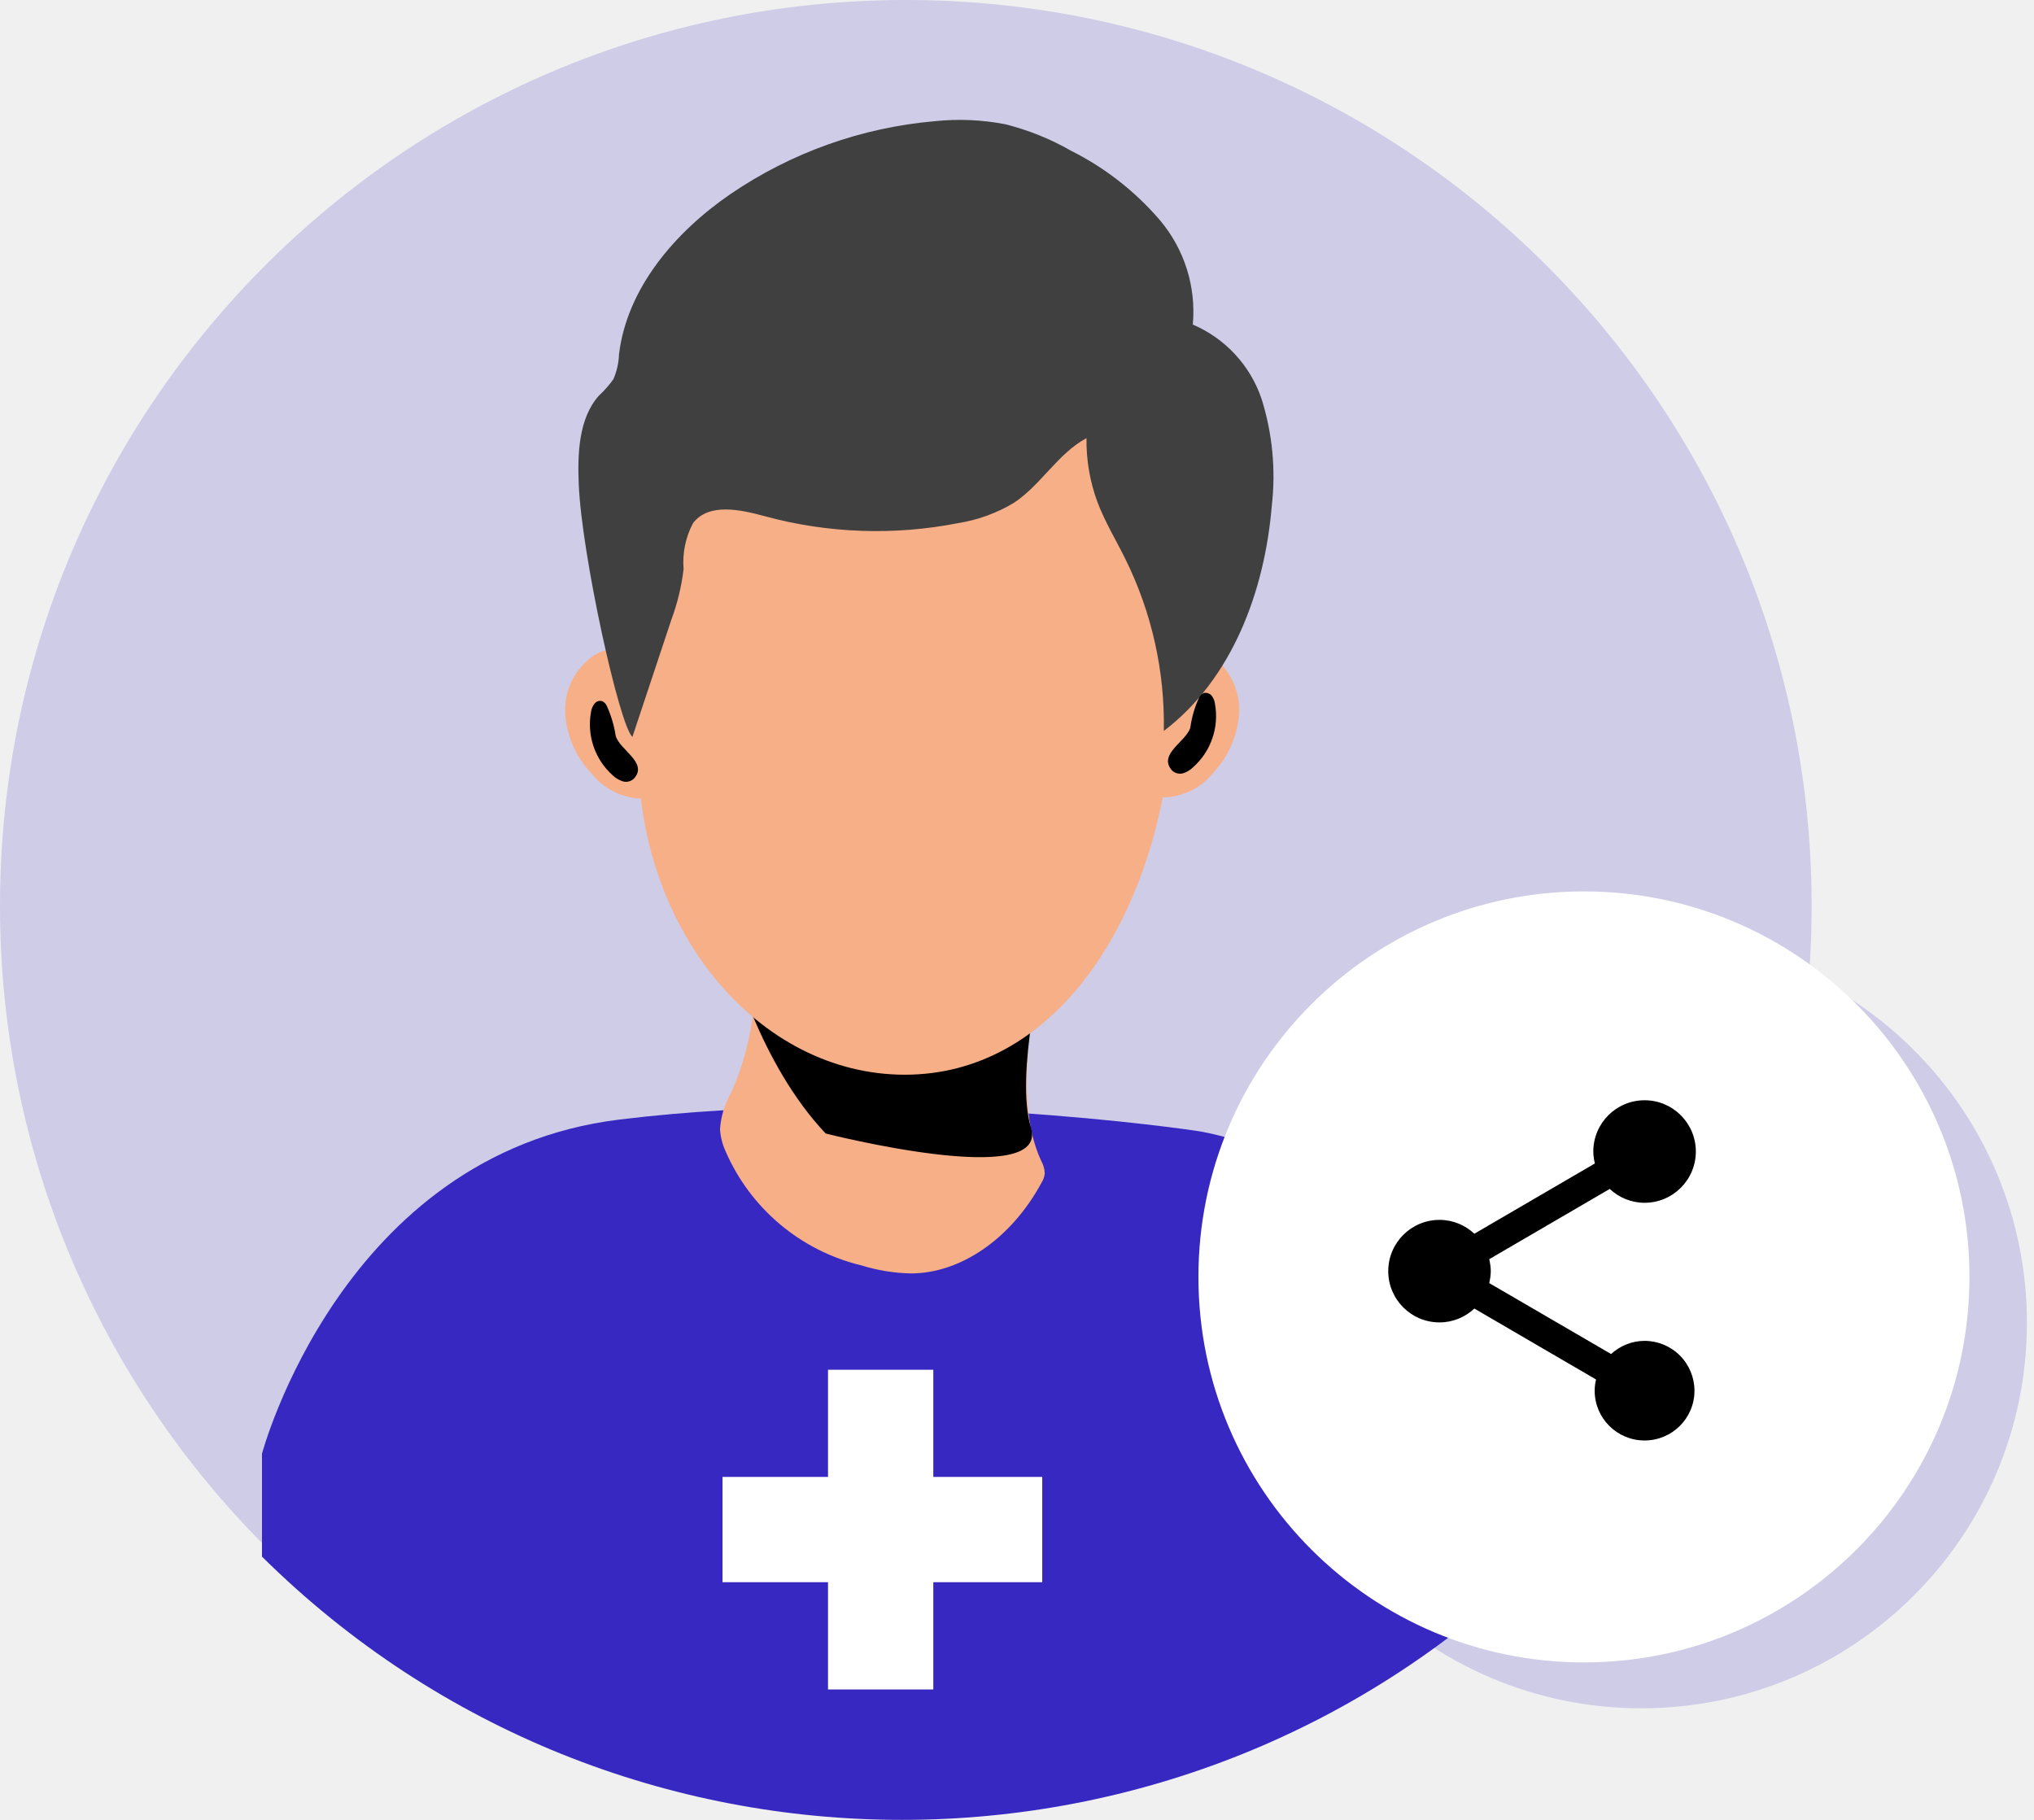
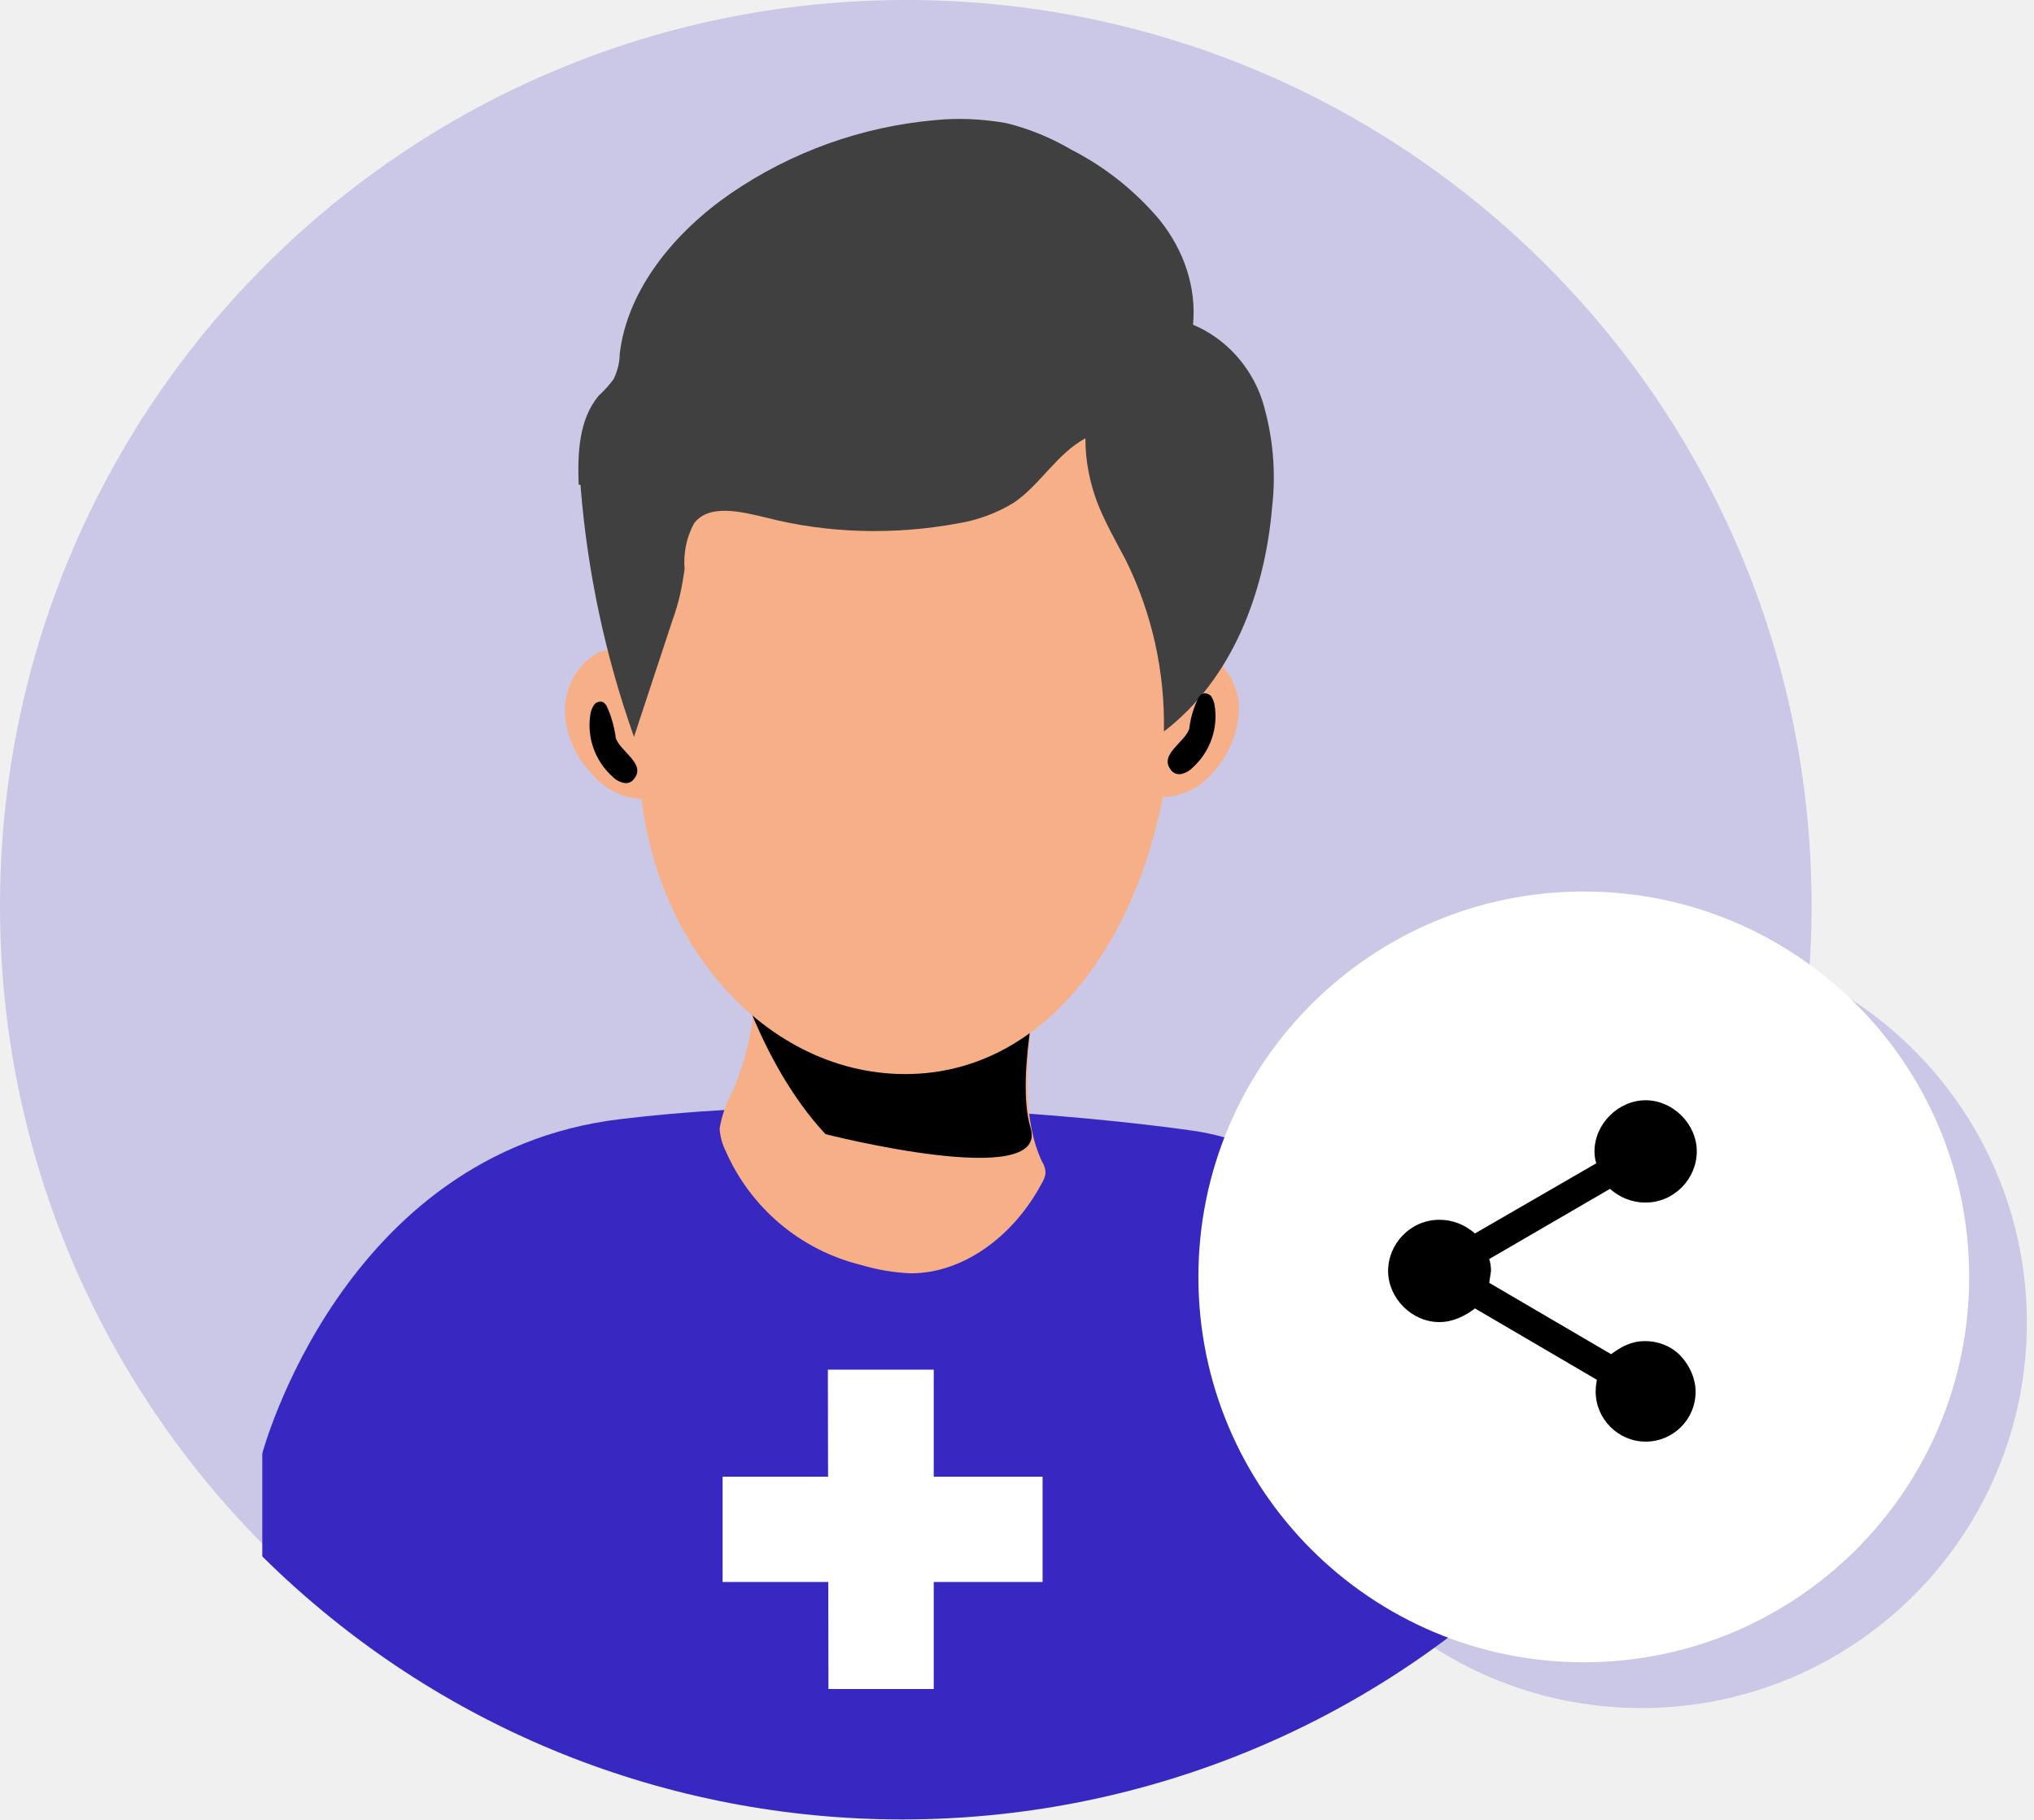
- <svg xmlns="http://www.w3.org/2000/svg" style="isolation:isolate" viewBox="0 0 342 306" width="342pt" height="306pt">
+ <svg xmlns="http://www.w3.org/2000/svg" viewBox="0 0 342 306" width="456" height="408">
  <defs>
-     <clipPath id="_clipPath_ldGtYfVSH26ZQRR3iFj6VjDJMmaba3vY">
-       <rect width="342" height="306" />
+     <clipPath id="A">
+       <path d="M0 0h342v306H0z" />
    </clipPath>
  </defs>
-   <g clip-path="url(#_clipPath_ldGtYfVSH26ZQRR3iFj6VjDJMmaba3vY)">
-     <g opacity="0.18">
-       <path d=" M 304.611 152.947 C 304.258 236.938 235.978 304.789 151.986 304.613 C 67.995 304.436 0 236.298 0 152.306 C 0 68.315 67.995 0.177 151.986 0 C 235.978 -0.176 304.258 67.675 304.611 151.666 L 304.611 152.947 Z " fill="rgb(54,40,193)" />
+   <g clip-path="url(#A)">
+     <g opacity=".2">
+       <path d="M304.6 153c-.4 84-68.6 151.8-152.6 151.7S0 236.3 0 152.3 68 .2 152 0s152.3 67.7 152.6 151.7v1.3z" fill="#3628c1" />
    </g>
-     <path d=" M 107.309 110.819 C 105.943 109.815 104.299 109.261 102.604 109.232 C 101.609 109.338 100.654 109.682 99.819 110.234 C 96.658 112.421 94.847 116.084 95.03 119.924 C 95.27 123.731 96.848 127.33 99.485 130.087 C 101.441 132.543 104.343 134.06 107.476 134.264 C 108.023 134.29 108.565 134.154 109.036 133.874 C 109.81 133.074 110.197 131.975 110.094 130.867 C 110.316 126.774 110.567 122.513 110.79 118.56 C 111.012 114.606 111.096 113.214 107.309 110.819 Z " fill="rgb(247,175,135)" />
-     <path d=" M 196.104 110.735 C 197.456 109.729 199.095 109.182 200.781 109.176 C 201.783 109.253 202.745 109.599 203.566 110.179 C 206.685 112.339 208.489 115.938 208.355 119.729 C 208.155 123.519 206.627 127.117 204.039 129.892 C 202.083 132.348 199.181 133.865 196.048 134.069 C 195.502 134.083 194.963 133.948 194.489 133.679 C 193.724 132.948 193.308 131.924 193.347 130.867 C 193.096 126.774 192.874 122.513 192.623 118.56 C 192.373 114.606 192.317 113.13 196.104 110.735 Z " fill="rgb(247,175,135)" />
-     <path d=" M 259.282 257.195 L 259.282 261.733 C 199.676 320.756 103.653 320.756 44.048 261.733 L 44.048 244.442 C 44.048 244.442 57.469 193.989 104.107 188.253 C 150.746 182.517 201.171 190.146 201.171 190.146 C 201.171 190.146 250.371 196.55 259.282 257.195 Z " fill="rgb(54,40,193)" />
-     <path d=" M 122.93 183.77 C 121.844 185.631 121.206 187.718 121.064 189.868 C 121.145 191.139 121.456 192.384 121.983 193.543 C 126.147 203.172 134.591 210.287 144.787 212.756 C 147.494 213.599 150.306 214.058 153.14 214.12 C 161.494 214.12 170.014 208.301 175.109 198.889 C 175.417 198.411 175.608 197.868 175.666 197.302 C 175.64 196.57 175.439 195.854 175.081 195.214 C 171.907 188.392 172.464 179.566 173.327 171.547 C 173.435 170.877 173.388 170.191 173.188 169.542 C 172.931 169.067 172.503 168.709 171.991 168.539 C 166.422 166.228 160.575 167.648 154.839 167.426 C 146.848 167.119 139.079 163.472 131.088 163.444 C 127.524 163.444 127.246 164.781 126.744 169.236 C 126.261 174.254 124.973 179.161 122.93 183.77 L 122.93 183.77 Z " fill="rgb(247,175,135)" />
-     <linearGradient id="_lgradient_3" x1="0.174" y1="1.15" x2="1.131" y2="-0.207" gradientTransform="matrix(52.597,0,0,33.887,123.041,160.687)" gradientUnits="userSpaceOnUse">
-       <stop offset="0%" stop-opacity="1" style="stop-color:rgb(0,0,0)" />
-       <stop offset="100%" stop-opacity="1" style="stop-color:rgb(0,0,0)" />
+     <g fill="#f7af87">
+       <path d="M107.3 110.8c-1.4-1-3-1.6-4.7-1.6-1 .1-2 .5-2.8 1-3.2 2.2-5 6-4.8 9.7.2 3.8 1.8 7.4 4.5 10.2 2 2.5 5 4 8 4.2.5 0 1-.1 1.6-.4.8-.8 1.2-2 1-3l.7-12.3c.2-4 .3-5.3-3.5-7.7zm88.7-.1c1.4-1 3-1.6 4.7-1.6 1 .1 2 .4 2.8 1 3 2.2 5 5.8 4.8 9.5-.2 3.8-1.7 7.4-4.3 10.2-2 2.5-5 4-8 4.2a3 3 0 0 1-1.6-.4c-.8-.7-1.2-1.8-1-2.8l-.7-12.3c-.2-4-.3-5.4 3.5-7.8z" />
+     </g>
+     <path d="M259.3 257.2v4.5a153 153 0 0 1-215.2 0v-17.3s13.4-50.5 60-56.2 97 2 97 2 49.2 6.4 58 67z" fill="#3628c1" />
+     <path d="M123 183.8c-1 2-1.7 4-2 6 .1 1.3.4 2.5 1 3.7 4.2 9.6 12.6 16.7 22.8 19.2 2.7.8 5.5 1.3 8.4 1.4 8.4 0 17-5.8 22-15.2.3-.5.5-1 .6-1.6 0-.7-.2-1.4-.6-2-3.2-6.8-2.6-15.6-1.8-23.7.1-.7.1-1.4-.1-2-.3-.5-.7-.8-1.2-1-5.6-2.3-11.4-1-17.2-1-8-.3-15.8-4-23.8-4-3.6 0-3.8 1.3-4.3 5.8a47 47 0 0 1-3.8 14.5h0z" fill="#f7af87" />
+     <linearGradient id="B" x1=".2" y1="1.2" x2="1.1" y2="-.2" gradientTransform="matrix(52.597,0,0,33.887,123.041,160.687)" gradientUnits="userSpaceOnUse">
+       <stop offset="0%" stop-color="#000" />
    </linearGradient>
-     <path d=" M 123.041 160.687 C 123.041 160.687 127.635 178.758 138.829 190.592 C 138.829 190.592 176.474 200.17 173.355 189.617 C 170.571 180.735 175.638 160.687 175.638 160.687 L 123.041 160.687 Z " fill="url(#_lgradient_3)" />
-     <path d=" M 196.688 126.634 C 193.18 156.288 176.696 180.707 152.138 180.707 C 127.58 180.707 107.309 156.511 107.309 126.634 C 107.309 96.758 123.18 63.039 147.85 63.039 C 172.52 63.039 203.928 65.99 196.688 126.634 Z " fill="rgb(247,175,135)" />
-     <path d=" M 97.313 81.471 C 97.091 76.237 97.313 70.334 100.682 66.547 C 101.593 65.706 102.414 64.773 103.133 63.763 C 103.712 62.444 104.033 61.026 104.079 59.586 C 105.416 48.448 113.518 39.009 122.818 32.633 C 133.014 25.677 144.826 21.458 157.122 20.382 C 161.079 19.963 165.076 20.132 168.984 20.883 C 172.886 21.855 176.634 23.363 180.121 25.366 C 185.798 28.213 190.852 32.159 194.99 36.977 C 199.137 41.855 201.144 48.198 200.559 54.574 C 206.038 56.911 210.254 61.482 212.142 67.132 C 213.955 72.924 214.534 79.033 213.84 85.063 C 212.643 99.431 207.158 114.188 195.686 122.903 C 195.878 112.87 193.653 102.938 189.198 93.946 C 187.639 90.799 185.801 87.764 184.548 84.479 C 183.264 81.024 182.632 77.361 182.683 73.675 C 177.894 76.237 175.081 81.471 170.543 84.506 C 167.65 86.259 164.444 87.432 161.104 87.959 C 150.347 90.075 139.247 89.685 128.666 86.817 C 124.489 85.676 119.171 84.506 116.526 87.959 C 115.269 90.335 114.718 93.021 114.938 95.7 C 114.588 98.611 113.897 101.471 112.878 104.22 L 106.335 123.906 C 104.135 121.984 97.814 93.305 97.313 81.471 Z " fill="rgb(64,64,64)" />
-     <linearGradient id="_lgradient_4" x1="0" y1="0.5" x2="0.999" y2="0.454" gradientTransform="matrix(8.087,0,0,13.61,99.186,117.847)" gradientUnits="userSpaceOnUse">
-       <stop offset="100%" stop-opacity="1" style="stop-color:rgb(0,0,0)" />
-       <stop offset="100%" stop-opacity="1" style="stop-color:rgb(0,0,0)" />
+     <path d="M123 160.7s4.6 18 15.8 30c0 0 37.6 9.6 34.5-1-2.8-9 2.3-29 2.3-29H123z" fill="url(#B)" />
+     <path d="M196.7 126.6c-3.5 29.7-20 54-44.5 54s-44.8-24.2-44.8-54S123.2 63 148 63s56 3 48.8 63.6z" fill="#f7af87" />
+     <path d="M97.3 81.5c-.2-5.2 0-11 3.4-15a18 18 0 0 0 2.5-2.8c.6-1.3 1-2.7 1-4.2 1.3-11 9.4-20.6 18.7-27a72 72 0 0 1 34.3-12.3c4-.4 8-.2 12 .5 4 1 7.6 2.5 11 4.5A48 48 0 0 1 195 37c4 5 6.2 11.2 5.6 17.6 5.5 2.3 9.7 7 11.6 12.6 1.8 5.8 2.4 12 1.7 18-1.2 14.4-6.7 29-18.2 37.8.2-10-2-20-6.5-29-1.6-3-3.4-6.2-4.7-9.5-1.3-3.5-2-7-2-10.8-4.8 2.6-7.6 7.8-12 10.8a26 26 0 0 1-9.4 3.5c-10.8 2-22 1.7-32.4-1-4.2-1-9.5-2.3-12 1-1.3 2.4-1.8 5-1.6 7.7-.4 3-1 5.8-2 8.5l-6.5 19.7a165 165 0 0 1-9-42.4z" fill="#404040" />
+     <linearGradient id="C" x1="99.2" y1="124.7" x2="107.3" y2="124" gradientUnits="userSpaceOnUse">
+       <stop offset="100%" stop-color="#000" />
    </linearGradient>
-     <path d=" M 103.522 123.711 C 103.251 121.949 102.735 120.234 101.991 118.615 C 101.829 118.296 101.564 118.041 101.239 117.891 C 100.747 117.753 100.221 117.944 99.931 118.365 C 99.626 118.761 99.433 119.232 99.374 119.729 C 98.652 123.682 100.045 127.725 103.049 130.393 C 103.539 130.857 104.13 131.2 104.775 131.396 C 105.434 131.565 106.132 131.375 106.613 130.894 C 109.008 128.221 104.163 126.105 103.522 123.711 Z " fill="url(#_lgradient_4)" />
-     <linearGradient id="_lgradient_5" x1="0" y1="0.5" x2="0.999" y2="0.454" gradientTransform="matrix(8.085,0,0,13.598,196.388,116.494)" gradientUnits="userSpaceOnUse">
-       <stop offset="100%" stop-opacity="1" style="stop-color:rgb(0,0,0)" />
-       <stop offset="100%" stop-opacity="1" style="stop-color:rgb(0,0,0)" />
+     <path d="M103.5 123.7c-.3-1.8-.8-3.5-1.5-5-.2-.3-.4-.6-.8-.7-.5-.1-1 .1-1.3.5-.3.4-.5 1-.6 1.4-.7 4 .7 8 3.7 10.7.5.5 1 .8 1.7 1 .7.2 1.4 0 1.8-.5 2.4-2.7-2.5-4.8-3-7.2z" fill="url(#C)" />
+     <linearGradient id="D" x1="196.4" y1="123.3" x2="204.5" y2="122.7" gradientUnits="userSpaceOnUse">
+       <stop offset="100%" stop-color="#000" />
    </linearGradient>
-     <path d=" M 200.141 122.346 C 200.386 120.574 200.893 118.847 201.645 117.223 C 201.823 116.923 202.084 116.682 202.396 116.527 C 202.89 116.416 203.404 116.588 203.733 116.972 C 204.042 117.377 204.235 117.858 204.29 118.365 C 205.005 122.322 203.601 126.366 200.586 129.029 C 200.111 129.497 199.528 129.842 198.888 130.031 C 198.23 130.201 197.531 130.01 197.05 129.53 C 194.656 126.801 199.473 124.685 200.141 122.346 Z " fill="url(#_lgradient_5)" />
-     <g opacity="0.18">
-       <circle vector-effect="non-scaling-stroke" cx="275.988" cy="222.418" r="64.821" fill="rgb(54,40,193)" />
+     <path d="M200 122.3c.2-1.8.8-3.5 1.5-5 .2-.3.4-.5.8-.7.5-.1 1 .1 1.3.4.3.4.5 1 .6 1.4.7 4-.7 8-3.7 10.7-.5.5-1 .8-1.7 1-.7.2-1.4 0-1.8-.5-2.4-2.7 2.4-4.8 3-7.2z" fill="url(#D)" />
+     <g opacity=".2">
+       <circle vector-effect="non-scaling-stroke" cx="276" cy="222.4" r="64.8" fill="#3628c1" />
    </g>
-     <circle vector-effect="non-scaling-stroke" cx="266.326" cy="214.705" r="64.821" fill="rgb(255,255,255)" />
-     <rect x="139.225" y="230.316" width="17.702" height="53.757" transform="matrix(1,0,0,1,0,0)" fill="rgb(255,255,255)" />
-     <rect x="121.486" y="248.335" width="53.757" height="17.702" transform="matrix(1,0,0,1,0,0)" fill="rgb(255,255,255)" />
-     <path d=" M 276.521 225.457 C 274.338 225.457 272.384 226.319 270.89 227.67 L 250.403 215.745 C 250.547 215.085 250.662 214.424 250.662 213.734 C 250.662 213.045 250.547 212.384 250.403 211.723 L 270.66 199.914 C 272.211 201.35 274.251 202.241 276.521 202.241 C 281.282 202.241 285.141 198.382 285.141 193.621 C 285.141 188.861 281.282 185.001 276.521 185.001 C 271.761 185.001 267.901 188.861 267.901 193.621 C 267.901 194.311 268.016 194.972 268.16 195.633 L 247.903 207.442 C 246.352 206.005 244.312 205.114 242.042 205.114 C 237.281 205.114 233.422 208.974 233.422 213.734 C 233.422 218.495 237.281 222.354 242.042 222.354 C 244.312 222.354 246.352 221.463 247.903 220.027 L 268.361 231.951 C 268.217 232.554 268.131 233.186 268.131 233.847 C 268.131 238.473 271.895 242.208 276.521 242.208 C 281.147 242.208 284.911 238.473 284.911 233.847 C 284.911 231.622 284.027 229.488 282.454 227.915 C 280.88 226.341 278.746 225.457 276.521 225.457 Z " fill="rgb(0,0,0)" />
+     <g fill="#fff">
+       <circle vector-effect="non-scaling-stroke" cx="266.3" cy="214.7" r="64.8" />
+       <path d="M139.2 230.3H157V284h-17.7z" />
+       <path d="M121.5 248.3h53.8V266h-53.8z" />
+     </g>
+     <path d="M276.5 225.5c-2.2 0-4 1-5.6 2.2l-20.5-12 .3-2c0-.7-.1-1.4-.3-2l20.3-11.8c1.6 1.4 3.6 2.3 6 2.3 4.8 0 8.6-4 8.6-8.6s-4-8.6-8.6-8.6-8.6 4-8.6 8.6c0 .7.1 1.4.3 2L248 207.4c-1.6-1.4-3.6-2.3-6-2.3-4.8 0-8.6 4-8.6 8.6s4 8.6 8.6 8.6c2.3 0 4.3-1 6-2.3l20.5 12c-.1.6-.2 1.2-.2 2 0 4.6 3.8 8.4 8.4 8.4s8.4-3.7 8.4-8.4c0-2.2-1-4.4-2.5-6s-3.7-2.5-6-2.5z" />
  </g>
</svg>
